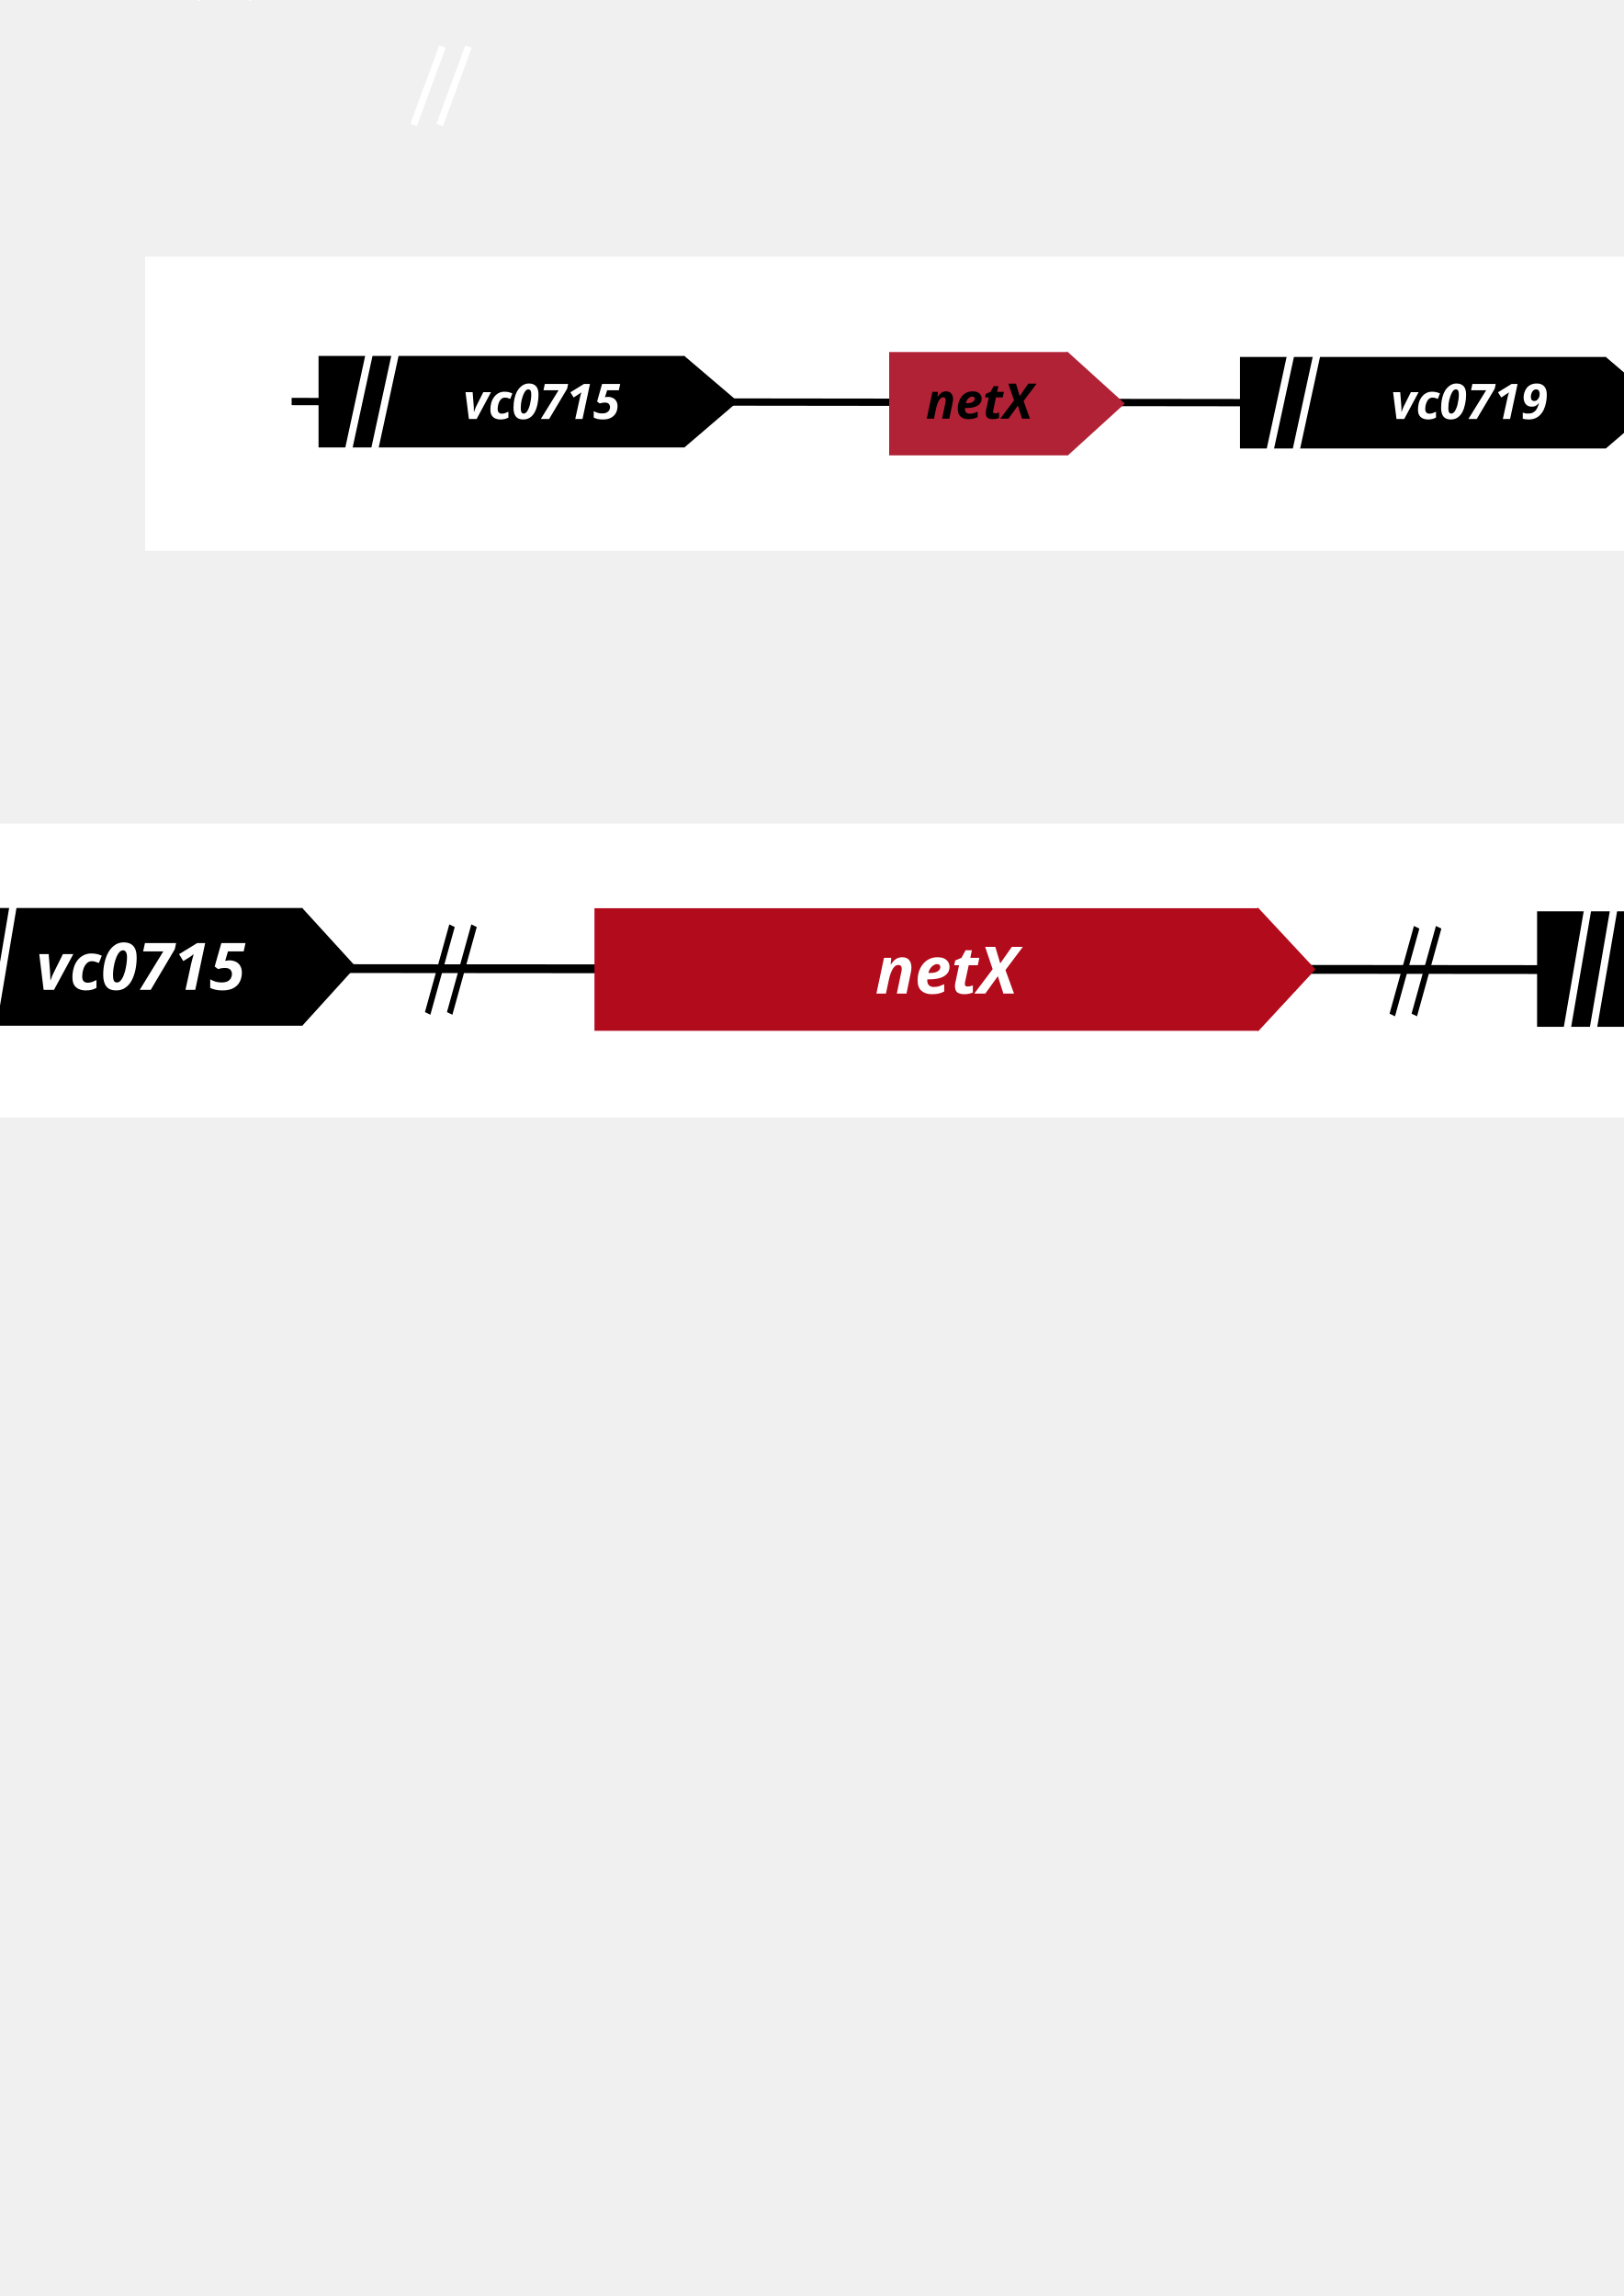
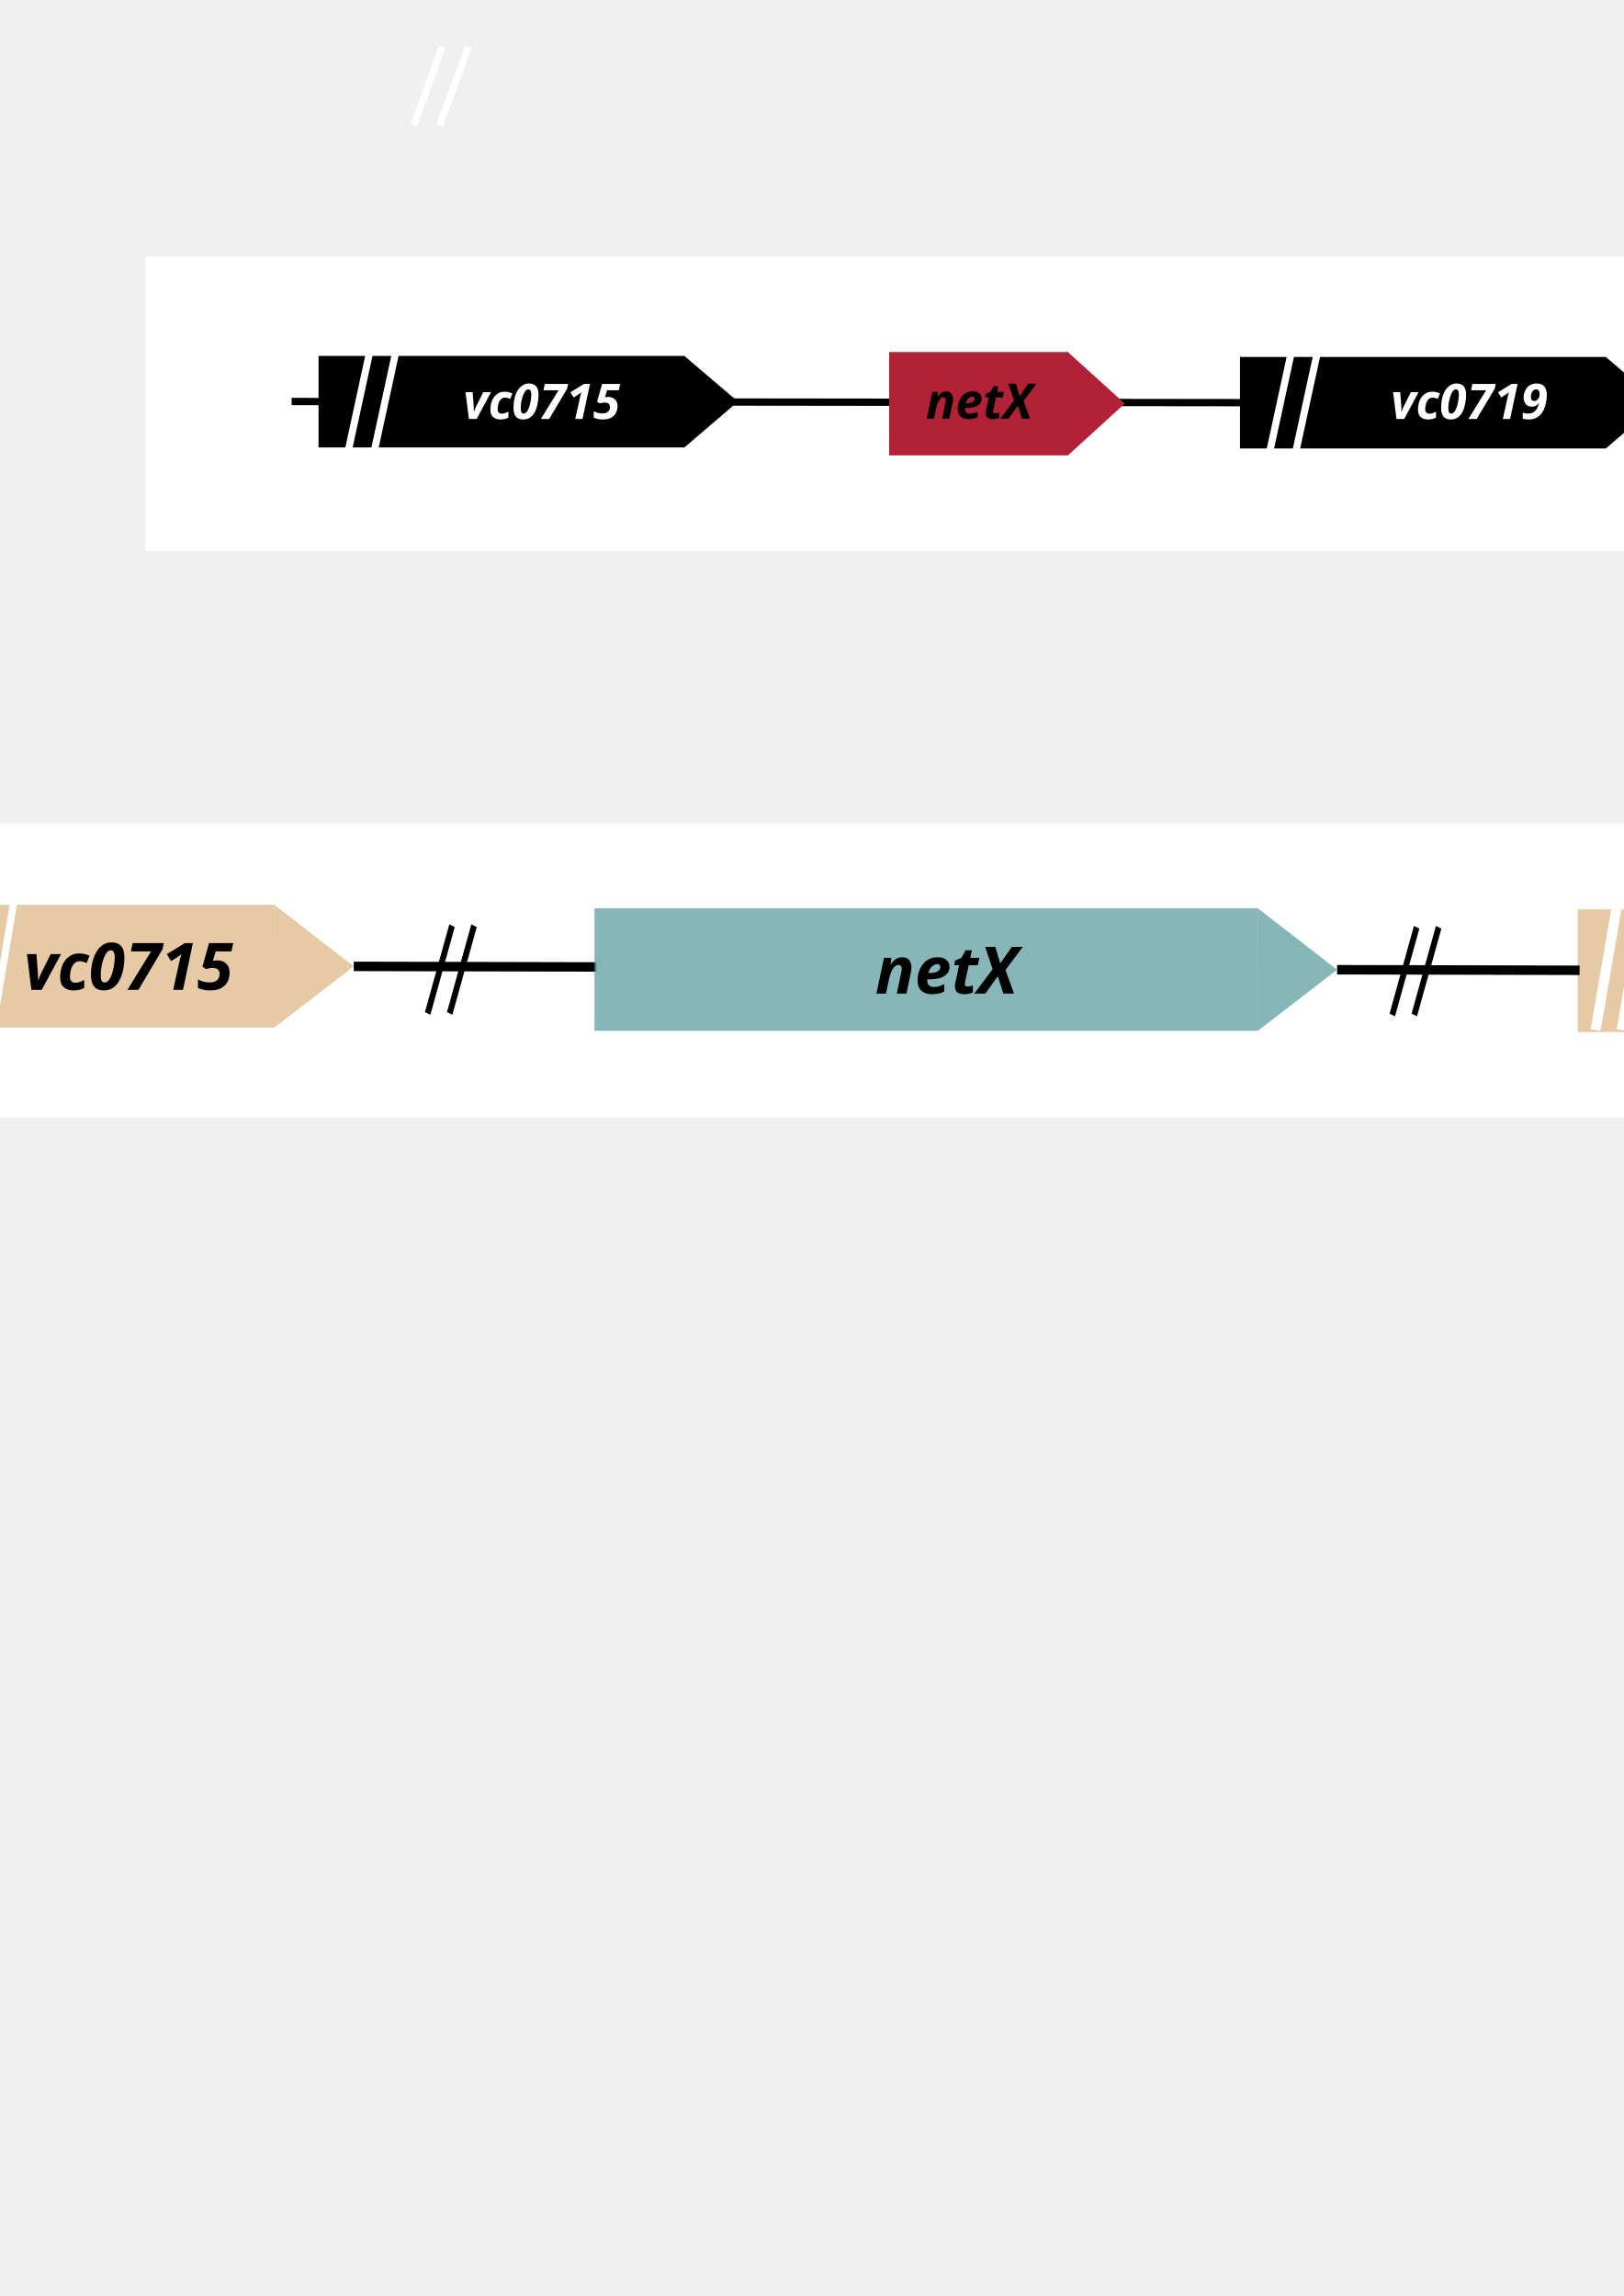
<svg xmlns="http://www.w3.org/2000/svg" width="210mm" height="297mm" viewBox="0 0 210 297" version="1.1" id="svg5">
  <defs id="defs2">
    </defs>
  <g id="layer1">
    <rect style="fill:#ffffff;fill-rule:evenodd;stroke:#ffffff;stroke-width:1.118;stroke-linecap:square;fill-opacity:1" id="rect919" width="217.498" height="36.934" x="19.333" y="33.756" />
    <path style="fill:none;stroke:#000000;stroke-width:0.945px;stroke-linecap:butt;stroke-linejoin:miter;stroke-opacity:1" d="M 37.717,51.938 218.275,52.153" id="path861" />
    <path style="fill:none;stroke:#000000;stroke-width:1.742px;stroke-linecap:butt;stroke-linejoin:miter;stroke-opacity:1" d="m 58.979,-27.746 21.203,0.03" id="path861-2" />
    <path style="fill:none;stroke:#000000;stroke-width:1.742px;stroke-linecap:butt;stroke-linejoin:miter;stroke-opacity:1" d="M 77.169,-0.876 84.489,-20.775" id="path861-2-1" />
    <path style="fill:none;stroke:#000000;stroke-width:1.742px;stroke-linecap:butt;stroke-linejoin:miter;stroke-opacity:1" d="M 83.785,-0.876 91.104,-20.775" id="path861-2-1-7" />
    <path style="fill:none;stroke:#ffffff;stroke-width:1.742px;stroke-linecap:butt;stroke-linejoin:miter;stroke-opacity:1" d="M 25.027,-0.154 32.347,-20.053" id="path861-2-1-5" />
    <path style="fill:none;stroke:#ffffff;stroke-width:1.742px;stroke-linecap:butt;stroke-linejoin:miter;stroke-opacity:1" d="M 31.643,-0.154 38.962,-20.053" id="path861-2-1-7-9" />
    <g id="g41129" transform="matrix(0.3360549,0,0,0.3360549,-37.954,0.5973001)" style="fill:#b12236;fill-opacity:1">
      <path style="fill:#b12236;fill-opacity:1;stroke:#000000;stroke-width:1.742px;stroke-linecap:butt;stroke-linejoin:miter;stroke-opacity:1" d="m -26.212,-3.522 7.319,-19.899" id="path861-2-1-0" />
      <path style="fill:#b12236;fill-opacity:1;stroke:#000000;stroke-width:1.742px;stroke-linecap:butt;stroke-linejoin:miter;stroke-opacity:1" d="m -19.597,-3.522 7.319,-19.899" id="path861-2-1-7-2" />
    </g>
    <rect style="fill:#b12236;fill-opacity:1;fill-rule:evenodd;stroke:none;stroke-width:1.021;stroke-linecap:square;stroke-opacity:1" id="rect967-7" width="27.241" height="7.253" x="-54.052" y="46.771" />
    <rect style="fill:#b12236;fill-opacity:1;fill-rule:evenodd;stroke:none;stroke-width:0.663;stroke-linecap:square;stroke-opacity:1" id="rect991-5" width="5.175" height="5.175" x="14.041" y="52.001" transform="rotate(44.92198)" />
    <rect style="fill:#000000;fill-opacity:1;fill-rule:evenodd;stroke:#000000;stroke-width:1.118;stroke-linecap:square;stroke-opacity:1" id="rect967-3" width="29.793" height="7.96" x="-84.48" y="79.707" />
    <rect style="fill:#000000;fill-opacity:1;fill-rule:evenodd;stroke:#000000;stroke-width:0.725;stroke-linecap:square;stroke-opacity:1" id="rect991-6" width="5.66" height="5.661" x="18.612" y="94.568" transform="rotate(45.33455)" />
    <g id="g10769-3" transform="matrix(0.8835156,0,0,0.8835156,119.8106,-69.91967)">
      <rect style="fill:#000000;fill-opacity:1;fill-rule:evenodd;stroke:#000000;stroke-width:1.021;stroke-linecap:square;stroke-opacity:1" id="rect967-5" width="27.241" height="7.253" x="41.946" y="48.461" />
      <rect style="fill:#000000;fill-opacity:1;fill-rule:evenodd;stroke:#000000;stroke-width:0.663;stroke-linecap:square;stroke-opacity:1" id="rect991-62" width="5.175" height="5.175" x="83.539" y="-14.922" transform="rotate(44.92198)" />
    </g>
    <text xml:space="preserve" style="font-weight:bold;font-size:4.233px;line-height:1.25;font-family:sans-serif;-inkscape-font-specification:'sans-serif Bold';stroke-width:0.265" x="163.935" y="-22.359" id="text6203-9">
      <tspan id="tspan6201-1" style="font-size:4.233px;fill:#ffffff;fill-opacity:1;stroke-width:0.265" x="163.935" y="-22.359">vc0715</tspan>
    </text>
    <g id="g10769-3-2" transform="translate(-12.95383,-127.0003)">
      <rect style="fill:#000000;fill-opacity:1;fill-rule:evenodd;stroke:#000000;stroke-width:1.021;stroke-linecap:square;stroke-opacity:1" id="rect967-5-7" width="27.241" height="7.253" x="41.946" y="48.461" />
      <rect style="fill:#000000;fill-opacity:1;fill-rule:evenodd;stroke:#000000;stroke-width:0.663;stroke-linecap:square;stroke-opacity:1" id="rect991-62-0" width="5.175" height="5.175" x="83.539" y="-14.922" transform="rotate(44.92198)" />
    </g>
    <rect style="fill:#b12236;fill-opacity:1;fill-rule:evenodd;stroke:none;stroke-width:1.272;stroke-linecap:square;stroke-opacity:1" id="rect967-7-6" width="22.969" height="13.368" x="114.999" y="45.538" />
    <rect style="fill:#b12236;fill-opacity:1;fill-rule:evenodd;stroke:none;stroke-width:1.286;stroke-linecap:square;stroke-opacity:1" id="rect991-5-0" width="10.034" height="10.031" x="127.146" y="-59.228" transform="matrix(0.741222,0.67126,-0.7393995,0.6732669,0,0)" />
    <text xml:space="preserve" style="font-weight:bold;font-size:6.35px;line-height:1.25;font-family:sans-serif;-inkscape-font-specification:'sans-serif Bold';stroke-width:0.252" x="119.75" y="54.156" id="text6203-9-9">
      <tspan id="tspan6201-1-3" style="font-style:italic;font-variant:normal;font-weight:bold;font-stretch:normal;font-size:6.35px;font-family:sans-serif;-inkscape-font-specification:'sans-serif Bold Italic';fill:#000000;fill-opacity:1;stroke-width:0.252" x="119.75" y="54.156">netX</tspan>
    </text>
    <g id="g41471" transform="matrix(0.5098284,0,0,0.5098284,26.01707,2.876023)">
      <path style="fill:none;stroke:#ffffff;stroke-width:1.742px;stroke-linecap:butt;stroke-linejoin:miter;stroke-opacity:1" d="M 53.895,26.067 61.214,6.168" id="path861-2-1-5-8" />
      <path style="fill:none;stroke:#ffffff;stroke-width:1.742px;stroke-linecap:butt;stroke-linejoin:miter;stroke-opacity:1" d="M 60.51,26.067 67.83,6.168" id="path861-2-1-7-9-9" />
    </g>
    <g id="g907" transform="matrix(1,0,0,1.696996,0,-36.58234)">
      <g id="g10769" transform="matrix(1.674848,0,0,0.843176,-28.19829,8.257969)">
        <rect style="fill:#000000;fill-opacity:1;fill-rule:evenodd;stroke:#000000;stroke-width:1.021;stroke-linecap:square;stroke-opacity:1" id="rect967" width="27.241" height="7.253" x="41.946" y="48.461" />
        <rect style="fill:#000000;fill-opacity:1;fill-rule:evenodd;stroke:#000000;stroke-width:0.663;stroke-linecap:square;stroke-opacity:1" id="rect991" width="5.175" height="5.175" x="83.539" y="-14.922" transform="rotate(44.92198)" />
      </g>
      <g id="g41471-6" transform="matrix(0.5098284,0,0,0.5098284,17.5849,42.57789)">
        <path style="fill:none;stroke:#ffffff;stroke-width:1.742px;stroke-linecap:butt;stroke-linejoin:miter;stroke-opacity:1" d="M 53.895,26.067 61.214,6.168" id="path861-2-1-5-8-1" />
        <path style="fill:none;stroke:#ffffff;stroke-width:1.742px;stroke-linecap:butt;stroke-linejoin:miter;stroke-opacity:1" d="M 60.51,26.067 67.83,6.168" id="path861-2-1-7-9-9-2" />
      </g>
    </g>
    <g id="g907-5" transform="matrix(1,0,0,1.696996,119.1736,-36.45045)">
      <g id="g10769-35" transform="matrix(1.674848,0,0,0.843176,-28.19829,8.257969)">
        <rect style="fill:#000000;fill-opacity:1;fill-rule:evenodd;stroke:#000000;stroke-width:1.021;stroke-linecap:square;stroke-opacity:1" id="rect967-62" width="27.241" height="7.253" x="41.946" y="48.461" />
        <rect style="fill:#000000;fill-opacity:1;fill-rule:evenodd;stroke:#000000;stroke-width:0.663;stroke-linecap:square;stroke-opacity:1" id="rect991-9" width="5.175" height="5.175" x="83.539" y="-14.922" transform="rotate(44.92198)" />
      </g>
      <g id="g41471-6-1" transform="matrix(0.5098284,0,0,0.5098284,17.5849,42.57789)">
        <path style="fill:none;stroke:#ffffff;stroke-width:1.742px;stroke-linecap:butt;stroke-linejoin:miter;stroke-opacity:1" d="M 53.895,26.067 61.214,6.168" id="path861-2-1-5-8-1-2" />
        <path style="fill:none;stroke:#ffffff;stroke-width:1.742px;stroke-linecap:butt;stroke-linejoin:miter;stroke-opacity:1" d="M 60.51,26.067 67.83,6.168" id="path861-2-1-7-9-9-2-7" />
      </g>
    </g>
    <g id="g10769-10" transform="matrix(1.674848,0,0,0.843176,-99.40639,-72.36687)">
      <rect style="fill:#000000;fill-opacity:1;fill-rule:evenodd;stroke:#000000;stroke-width:1.021;stroke-linecap:square;stroke-opacity:1" id="rect967-6" width="27.241" height="7.253" x="41.946" y="48.461" />
      <rect style="fill:#000000;fill-opacity:1;fill-rule:evenodd;stroke:#000000;stroke-width:0.663;stroke-linecap:square;stroke-opacity:1" id="rect991-3" width="5.175" height="5.175" x="83.539" y="-14.922" transform="rotate(44.92198)" />
    </g>
    <text xml:space="preserve" style="font-weight:bold;font-size:4.233px;line-height:1.25;font-family:sans-serif;-inkscape-font-specification:'sans-serif Bold';stroke-width:0.265" x="-2.253" y="-26.834" id="text6203-2">
      <tspan id="tspan6201-0" style="font-size:4.233px;fill:#ffffff;fill-opacity:1;stroke-width:0.265" x="-2.253" y="-26.834">vc0715</tspan>
    </text>
    <g id="g41471-6-6" transform="matrix(0.5098284,0,0,0.5098284,-53.6232,-38.04694)">
      <path style="fill:none;stroke:#ffffff;stroke-width:1.742px;stroke-linecap:butt;stroke-linejoin:miter;stroke-opacity:1" d="M 53.895,26.067 61.214,6.168" id="path861-2-1-5-8-1-1" />
      <path style="fill:none;stroke:#ffffff;stroke-width:1.742px;stroke-linecap:butt;stroke-linejoin:miter;stroke-opacity:1" d="M 60.51,26.067 67.83,6.168" id="path861-2-1-7-9-9-2-5" />
    </g>
    <text xml:space="preserve" style="font-weight:bold;font-size:4.233px;line-height:1.25;font-family:sans-serif;-inkscape-font-specification:'sans-serif Bold';stroke-width:0.265" x="-73.757" y="87.724" id="text6203-7">
      <tspan id="tspan6201-8" style="font-size:4.233px;fill:#ffffff;fill-opacity:1;stroke-width:0.265" x="-73.757" y="87.724">vc0719</tspan>
    </text>
    <text xml:space="preserve" style="font-weight:bold;font-size:6.35px;line-height:1.25;font-family:sans-serif;-inkscape-font-specification:'sans-serif Bold';stroke-width:0.265" x="179.864" y="54.198" id="text6203-7-3">
      <tspan id="tspan6201-8-6" style="font-style:italic;font-variant:normal;font-weight:bold;font-stretch:normal;font-size:6.35px;font-family:sans-serif;-inkscape-font-specification:'sans-serif Bold Italic';fill:#ffffff;fill-opacity:1;stroke-width:0.265" x="179.864" y="54.198">vc0719</tspan>
    </text>
    <text xml:space="preserve" style="font-weight:bold;font-size:4.233px;line-height:1.25;font-family:sans-serif;-inkscape-font-specification:'sans-serif Bold';stroke-width:0.265" x="-76.111" y="84.551" id="text6203">
      <tspan id="tspan6201" style="font-size:4.233px;fill:#ffffff;fill-opacity:1;stroke-width:0.265" x="-76.111" y="84.551">vc0715</tspan>
    </text>
    <text xml:space="preserve" style="font-weight:bold;font-size:6.35px;line-height:1.25;font-family:sans-serif;-inkscape-font-specification:'sans-serif Bold';stroke-width:0.265" x="59.896" y="54.198" id="text6203-0">
      <tspan id="tspan6201-9" style="font-style:italic;font-variant:normal;font-weight:bold;font-stretch:normal;font-size:6.35px;font-family:sans-serif;-inkscape-font-specification:'sans-serif Bold Italic';fill:#ffffff;fill-opacity:1;stroke-width:0.265" x="59.896" y="54.198">vc0715</tspan>
    </text>
-     <rect style="fill:#ffffff;fill-opacity:1;fill-rule:evenodd;stroke:#ffffff;stroke-width:1.236;stroke-linecap:square" id="rect919-6" width="267.083" height="36.779" x="-11.001" y="107.147" />
-     <path style="fill:none;stroke:#000000;stroke-width:1.136px;stroke-linecap:butt;stroke-linejoin:miter;stroke-opacity:1" d="M -9.06,125.251 253.381,125.465" id="path861-29" />
-     <rect style="fill:#b20b1c;fill-opacity:1;fill-rule:evenodd;stroke:none;stroke-width:2.678;stroke-linecap:square;stroke-opacity:1" id="rect967-7-6-1" width="85.777" height="15.856" x="76.885" y="117.484" />
-     <rect style="fill:#b20b1c;fill-opacity:1;fill-rule:evenodd;stroke:none;stroke-width:1.399;stroke-linecap:square;stroke-opacity:1" id="rect991-5-0-2" width="10.915" height="10.918" x="199.7" y="-39.196" transform="matrix(0.681378,0.7319317,-0.6793875,0.7337796,0,0)" />
-     <text xml:space="preserve" style="font-weight:bold;font-size:8.467px;line-height:1.25;font-family:sans-serif;-inkscape-font-specification:'sans-serif Bold';stroke-width:0.252;stroke-miterlimit:4;stroke-dasharray:none;fill:#ffffff" x="113.193" y="128.527" id="text6203-9-9-7">
-       <tspan id="tspan6201-1-3-0" style="font-style:italic;font-variant:normal;font-weight:bold;font-stretch:normal;font-size:8.467px;font-family:sans-serif;-inkscape-font-specification:'sans-serif Bold Italic';fill:#ffffff;fill-opacity:1;stroke-width:0.252;stroke-miterlimit:4;stroke-dasharray:none" x="113.193" y="128.527">netX</tspan>
+     <rect style="fill:#ffffff;fill-opacity:1;fill-rule:evenodd;stroke:#ffffff;stroke-width:1.243;stroke-linecap:square" id="rect919-6" width="269.772" height="36.773" x="-10.998" y="107.15" />
+     <rect style="fill:#deb887;fill-opacity:0.749;fill-rule:evenodd;stroke:none;stroke-width:1.954;stroke-linecap:square;stroke-opacity:1" id="rect967-0-7" width="45.624" height="15.877" x="204.056" y="117.626" />
+     <path style="fill:none;stroke:#000000;stroke-width:1.224px;stroke-linecap:butt;stroke-linejoin:miter;stroke-opacity:1" d="m 45.754,125.007 31.36,0.073" id="path861-29" />
+     <path style="fill:none;stroke:#000000;stroke-width:1.224px;stroke-linecap:butt;stroke-linejoin:miter;stroke-opacity:1" d="m 172.931,125.439 31.36,0.073" id="path861-29-5" />
+     <rect style="fill:#5f9ea0;fill-opacity:0.749;fill-rule:evenodd;stroke:none;stroke-width:2.678;stroke-linecap:square;stroke-opacity:1" id="rect967-7-6-1" width="85.777" height="15.856" x="76.885" y="117.484" />
+     <text xml:space="preserve" style="font-weight:bold;font-size:8.467px;line-height:1.25;font-family:sans-serif;-inkscape-font-specification:'sans-serif Bold';stroke-width:0.252;stroke-miterlimit:4;stroke-dasharray:none;fill:#000000" x="113.193" y="128.527" id="text6203-9-9-7">
+       <tspan id="tspan6201-1-3-0" style="font-style:italic;font-variant:normal;font-weight:bold;font-stretch:normal;font-size:8.467px;font-family:sans-serif;-inkscape-font-specification:'sans-serif Bold Italic';fill:#000000;fill-opacity:1;stroke-width:0.252;stroke-miterlimit:4;stroke-dasharray:none" x="113.193" y="128.527">netX</tspan>
    </text>
-     <g id="g907-9" transform="matrix(1,0,0,2.182793,-49.41883,11.1773)">
-       <g id="g10769-36" transform="matrix(1.674848,0,0,0.843176,-28.19829,8.257969)">
-         <rect style="fill:#000000;fill-opacity:1;fill-rule:evenodd;stroke:#000000;stroke-width:1.021;stroke-linecap:square;stroke-opacity:1" id="rect967-0" width="27.241" height="7.253" x="41.946" y="48.461" />
-         <rect style="fill:#000000;fill-opacity:1;fill-rule:evenodd;stroke:#000000;stroke-width:0.663;stroke-linecap:square;stroke-opacity:1" id="rect991-626" width="5.175" height="5.175" x="83.539" y="-14.922" transform="rotate(44.92198)" />
-       </g>
-       <g id="g41471-6-18" transform="matrix(0.5098284,0,0,0.5098284,17.5849,42.57789)">
-         <path style="fill:none;stroke:#ffffff;stroke-width:1.742px;stroke-linecap:butt;stroke-linejoin:miter;stroke-opacity:1" d="M 53.895,26.067 61.214,6.168" id="path861-2-1-5-8-1-7" />
-         <path style="fill:none;stroke:#ffffff;stroke-width:1.742px;stroke-linecap:butt;stroke-linejoin:miter;stroke-opacity:1" d="M 60.51,26.067 67.83,6.168" id="path861-2-1-7-9-9-2-9" />
-       </g>
+     <rect style="fill:#deb887;fill-opacity:0.749;fill-rule:evenodd;stroke:none;stroke-width:1.954;stroke-linecap:square;stroke-opacity:1" id="rect967-0" width="45.624" height="15.877" x="-10.13" y="117.034" />
+     <g id="g41471-6-18" transform="matrix(0.5098284,0,0,1.11285,-31.83393,104.116)">
+       <path style="fill:none;stroke:#ffffff;stroke-width:1.742px;stroke-linecap:butt;stroke-linejoin:miter;stroke-opacity:1" d="M 53.895,26.067 61.214,6.168" id="path861-2-1-5-8-1-7" />
+       <path style="fill:none;stroke:#ffffff;stroke-width:1.742px;stroke-linecap:butt;stroke-linejoin:miter;stroke-opacity:1" d="M 60.51,26.067 67.83,6.168" id="path861-2-1-7-9-9-2-9" />
    </g>
-     <g id="g907-5-2" transform="matrix(1,0,0,2.141378,157.5968,13.62297)">
-       <g id="g10769-35-0" transform="matrix(1.674848,0,0,0.843176,-28.19829,8.257969)">
-         <rect style="fill:#000000;fill-opacity:1;fill-rule:evenodd;stroke:#000000;stroke-width:1.021;stroke-linecap:square;stroke-opacity:1" id="rect967-62-2" width="27.241" height="7.253" x="41.946" y="48.461" />
-         <rect style="fill:#000000;fill-opacity:1;fill-rule:evenodd;stroke:#000000;stroke-width:0.663;stroke-linecap:square;stroke-opacity:1" id="rect991-9-3" width="5.175" height="5.175" x="83.539" y="-14.922" transform="rotate(44.92198)" />
-       </g>
-       <g id="g41471-6-1-7" transform="matrix(0.5098284,0,0,0.5098284,17.5849,42.57789)">
-         <path style="fill:none;stroke:#ffffff;stroke-width:1.742px;stroke-linecap:butt;stroke-linejoin:miter;stroke-opacity:1" d="M 53.895,26.067 61.214,6.168" id="path861-2-1-5-8-1-2-5" />
-         <path style="fill:none;stroke:#ffffff;stroke-width:1.742px;stroke-linecap:butt;stroke-linejoin:miter;stroke-opacity:1" d="M 60.51,26.067 67.83,6.168" id="path861-2-1-7-9-9-2-7-9" />
-       </g>
-     </g>
-     <text xml:space="preserve" style="font-weight:bold;font-size:8.467px;line-height:1.25;font-family:sans-serif;-inkscape-font-specification:'sans-serif Bold';stroke-width:0.265" x="211.935" y="128.039" id="text6203-7-3-2">
-       <tspan id="tspan6201-8-6-2" style="font-style:italic;font-variant:normal;font-weight:bold;font-stretch:normal;font-size:8.467px;font-family:sans-serif;-inkscape-font-specification:'sans-serif Bold Italic';fill:#ffffff;fill-opacity:1;stroke-width:0.265" x="211.935" y="128.039">vc0719</tspan>
+     <path style="fill:none;stroke:#ffffff;stroke-width:1.299px;stroke-linecap:butt;stroke-linejoin:miter;stroke-opacity:1" d="m 206.363,133.257 3.732,-21.725" id="path861-2-1-5-8-1-2-5" />
+     <path style="fill:#deb887;fill-opacity:0.749;fill-rule:evenodd;stroke:none;stroke-linecap:square" id="path1008-3-6-5" transform="matrix(0.3020643,0.01201278,-0.00897669,0.4042279,106.9625,-22.68119)" d="m 483.457,372.053 -1.118,-39.244 34.546,18.654 z" />
+     <path style="fill:none;stroke:#ffffff;stroke-width:1.299px;stroke-linecap:butt;stroke-linejoin:miter;stroke-opacity:1" d="m 209.736,133.257 3.732,-21.725" id="path861-2-1-7-9-9-2-7-9" />
+     <text xml:space="preserve" style="font-weight:bold;font-size:8.467px;line-height:1.25;font-family:sans-serif;-inkscape-font-specification:'sans-serif Bold';fill:#000000;stroke-width:0.265" x="215.11" y="128.568" id="text6203-7-3-2">
+       <tspan id="tspan6201-8-6-2" style="font-style:italic;font-variant:normal;font-weight:bold;font-stretch:normal;font-size:8.467px;font-family:sans-serif;-inkscape-font-specification:'sans-serif Bold Italic';fill:#000000;fill-opacity:1;stroke-width:0.265" x="215.11" y="128.568">vc0719</tspan>
    </text>
-     <text xml:space="preserve" style="font-weight:bold;font-size:8.467px;line-height:1.25;font-family:sans-serif;-inkscape-font-specification:'sans-serif Bold';stroke-width:0.265" x="4.657" y="128.039" id="text6203-0-8">
-       <tspan id="tspan6201-9-9" style="font-style:italic;font-variant:normal;font-weight:bold;font-stretch:normal;font-size:8.467px;font-family:sans-serif;-inkscape-font-specification:'sans-serif Bold Italic';fill:#ffffff;fill-opacity:1;stroke-width:0.265" x="4.657" y="128.039">vc0715</tspan>
+     <path style="fill:#deb887;fill-opacity:0.749;fill-rule:evenodd;stroke:none;stroke-linecap:square" id="path1008-3-6" transform="matrix(0.3020643,0.01201278,-0.00897669,0.4042279,-107.2234,-23.27314)" d="m 483.457,372.053 -1.118,-39.244 34.546,18.654 z" />
+     <text xml:space="preserve" style="font-weight:bold;font-size:8.467px;line-height:1.25;font-family:sans-serif;-inkscape-font-specification:'sans-serif Bold';fill:#000000;stroke-width:0.265" x="3.069" y="128.039" id="text6203-0-8">
+       <tspan id="tspan6201-9-9" style="font-style:italic;font-variant:normal;font-weight:bold;font-stretch:normal;font-size:8.467px;font-family:sans-serif;-inkscape-font-specification:'sans-serif Bold Italic';fill:#000000;fill-opacity:1;stroke-width:0.265" x="3.069" y="128.039">vc0715</tspan>
    </text>
    <g id="g41129-7" transform="matrix(0.4304223,0,0,0.5700994,66.59347,133.0978)" style="fill:#b12236;fill-opacity:1">
      <path style="fill:#b12236;fill-opacity:1;stroke:#000000;stroke-width:1.742px;stroke-linecap:butt;stroke-linejoin:miter;stroke-opacity:1" d="m -26.212,-3.522 7.319,-19.899" id="path861-2-1-0-5" />
      <path style="fill:#b12236;fill-opacity:1;stroke:#000000;stroke-width:1.742px;stroke-linecap:butt;stroke-linejoin:miter;stroke-opacity:1" d="m -19.597,-3.522 7.319,-19.899" id="path861-2-1-7-2-3" />
    </g>
    <g id="g41129-7-2" transform="matrix(0.4304223,0,0,0.5700994,191.3512,133.3015)" style="fill:#b12236;fill-opacity:1">
      <path style="fill:#b12236;fill-opacity:1;stroke:#000000;stroke-width:1.742px;stroke-linecap:butt;stroke-linejoin:miter;stroke-opacity:1" d="m -26.212,-3.522 7.319,-19.899" id="path861-2-1-0-5-9" />
      <path style="fill:#b12236;fill-opacity:1;stroke:#000000;stroke-width:1.742px;stroke-linecap:butt;stroke-linejoin:miter;stroke-opacity:1" d="m -19.597,-3.522 7.319,-19.899" id="path861-2-1-7-2-3-1" />
    </g>
+     <path style="fill:#5f9ea0;fill-opacity:0.749;fill-rule:evenodd;stroke:none;stroke-linecap:square" id="path1008" d="m 483.457,372.053 -1.118,-39.244 34.546,18.654 z" transform="matrix(0.3020643,0.01201278,-0.00897669,0.4042279,19.95369,-22.84104)" />
+     <path style="fill:#5f9ea0;fill-opacity:0.749;fill-rule:evenodd;stroke:none;stroke-linecap:square" id="path1008-3" transform="matrix(0.3020643,0.01201278,-0.00897669,0.4042279,-214.8569,-39.39724)" d="m 483.457,372.053 -1.118,-39.244 34.546,18.654 z" />
  </g>
</svg>
